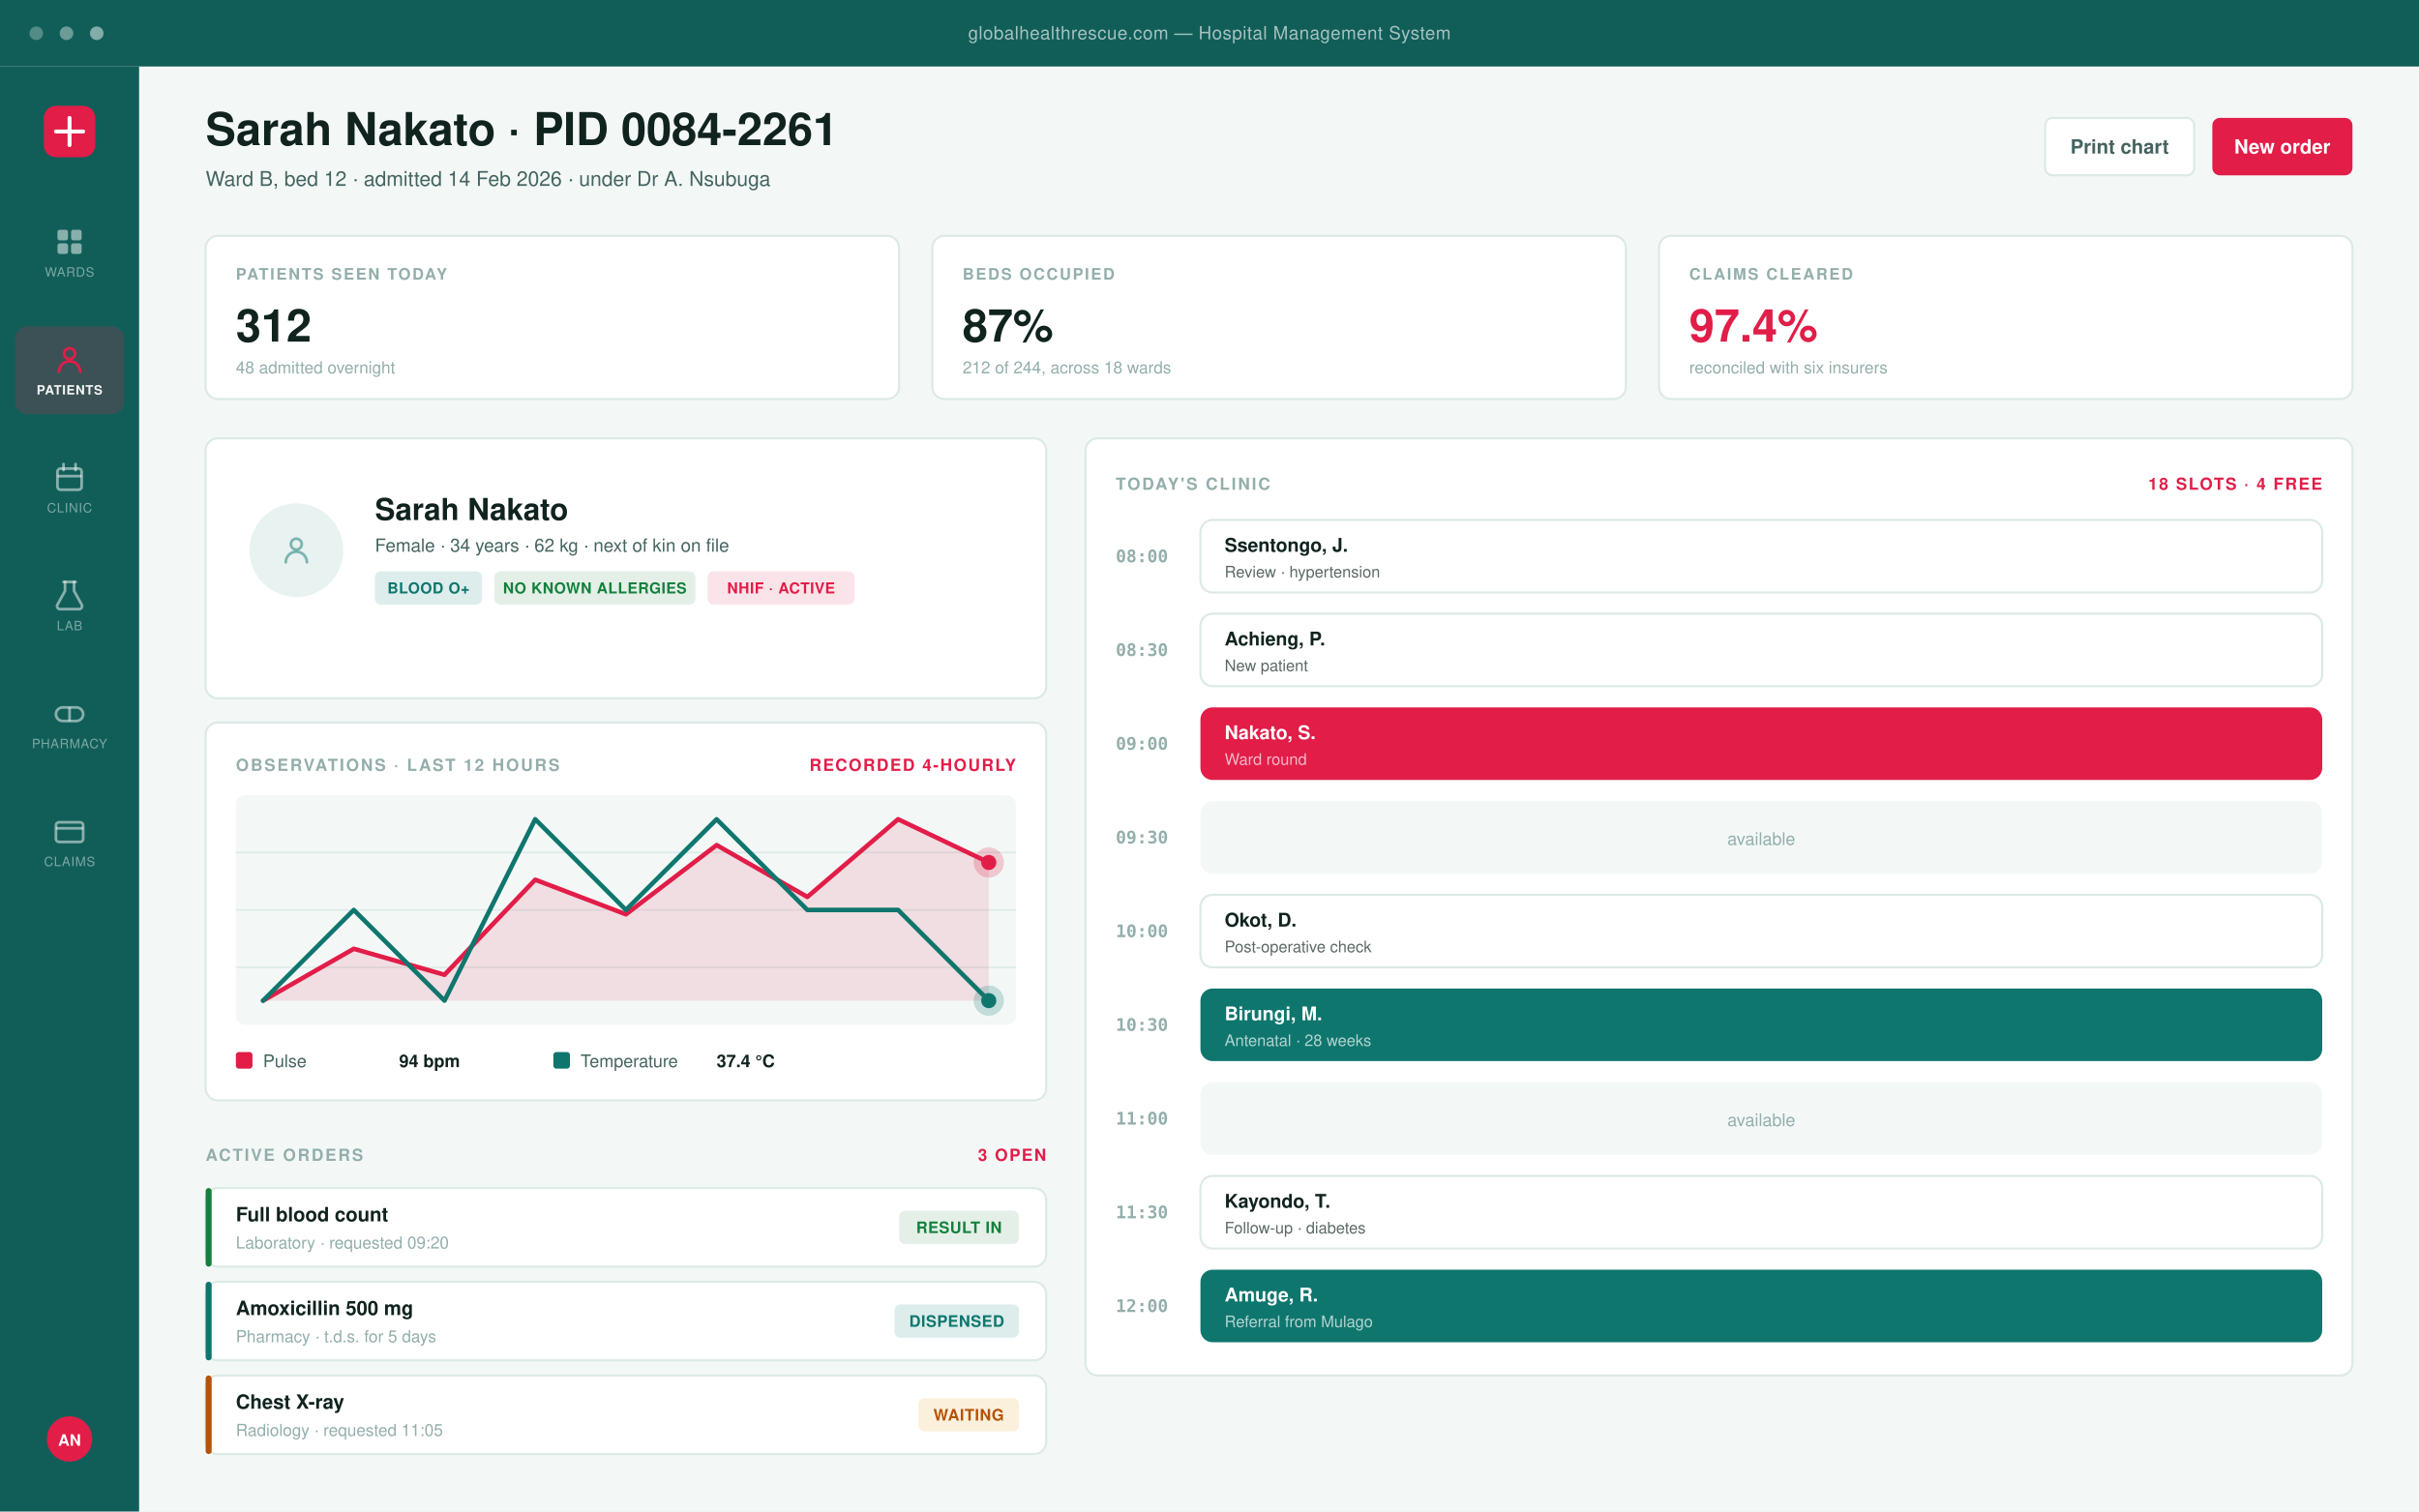
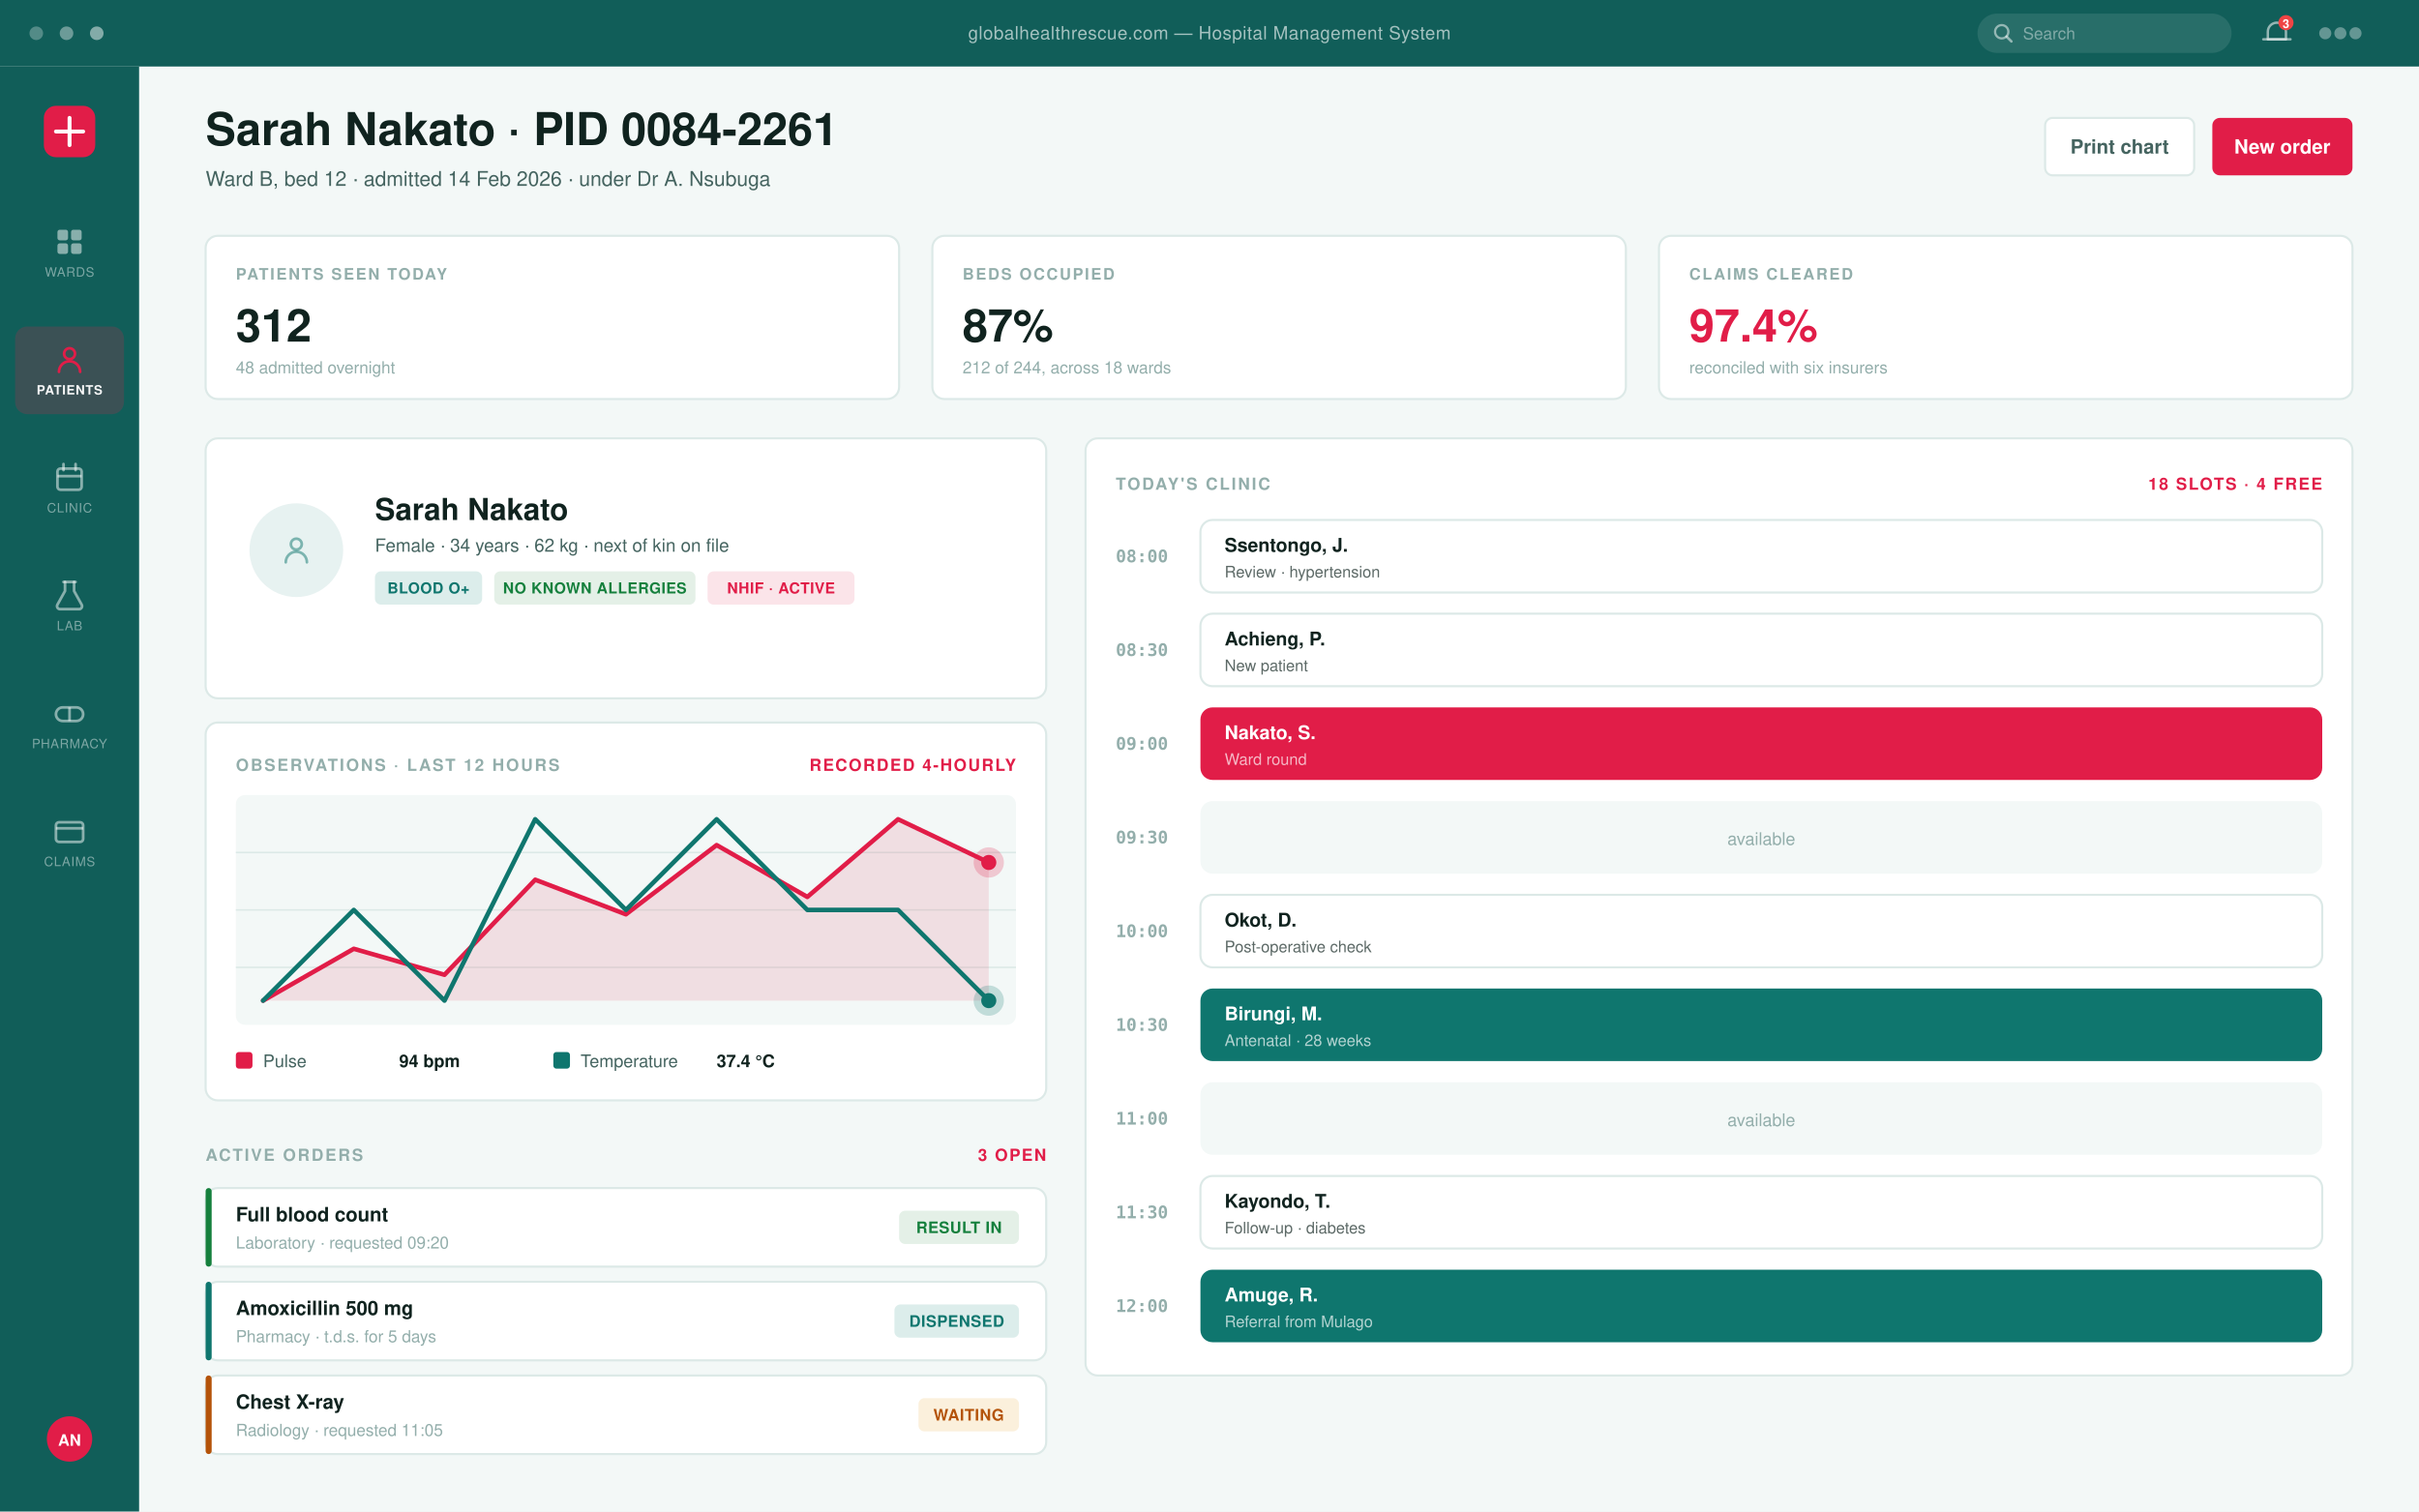
<svg xmlns="http://www.w3.org/2000/svg" viewBox="0 0 1600 1000" width="1600" height="1000" role="img">
  <rect x="0.0" y="0.0" width="1600.0" height="1000.0" fill="#F3F8F7" />
  <rect x="0.0" y="0.0" width="1600.0" height="44.0" fill="#115E59" />
  <circle cx="24.0" cy="22.0" r="4.5" fill="#FFFFFF" opacity="0.28" />
  <circle cx="44.0" cy="22.0" r="4.5" fill="#FFFFFF" opacity="0.38" />
  <circle cx="64.0" cy="22.0" r="4.5" fill="#FFFFFF" opacity="0.48" />
  <text x="800.0" y="26.0" font-family="Helvetica Neue, Helvetica, Arial, sans-serif" font-size="12" font-weight="500" fill="#FFFFFF" text-anchor="middle" letter-spacing="0.3" opacity="0.62">globalhealthrescue.com — Hospital Management System</text>
+   <rect x="1308.0" y="9.0" width="168.0" height="26.0" fill="#FFFFFF" rx="13" opacity="0.1" />
+   <circle cx="1324.0" cy="21.0" r="4.4" fill="none" stroke="#FFFFFF" stroke-width="1.5" opacity="0.5" />
+   <line x1="1327.2" y1="24.2" x2="1330.4" y2="27.4" stroke="#FFFFFF" stroke-width="1.7" stroke-linecap="round" opacity="0.5" />
+   <text x="1338.0" y="26.0" font-family="Helvetica Neue, Helvetica, Arial, sans-serif" font-size="11" font-weight="400" fill="#FFFFFF" text-anchor="start" opacity="0.42">Search</text>
+   <path d="M 1500 26 v -5 a 6 6 0 0 1 12 0 v 5 z" fill="none" stroke="#FFFFFF" stroke-width="1.6" stroke-linecap="round" stroke-linejoin="round" opacity="0.55" />
+   <line x1="1497.0" y1="26.0" x2="1515.0" y2="26.0" stroke="#FFFFFF" stroke-width="1.6" stroke-linecap="round" opacity="0.55" />
+   <circle cx="1512.0" cy="15.0" r="5.0" fill="#EF4444" />
+   <text x="1512.0" y="18.5" font-family="Helvetica Neue, Helvetica, Arial, sans-serif" font-size="8" font-weight="700" fill="#FFFFFF" text-anchor="middle">3</text>
+   <circle cx="1538.0" cy="22.0" r="4.0" fill="#FFFFFF" opacity="0.35" />
+   <circle cx="1548.0" cy="22.0" r="4.0" fill="#FFFFFF" opacity="0.35" />
+   <circle cx="1558.0" cy="22.0" r="4.0" fill="#FFFFFF" opacity="0.35" />
  <rect x="0.0" y="44.0" width="92.0" height="956.0" fill="#115E59" />
  <rect x="29.0" y="70.0" width="34.0" height="34.0" fill="#E11D48" rx="8" />
  <path d="M 46.0 78 v 18 M 37.0 87 h 18" fill="none" stroke="#FFFFFF" stroke-width="2.6" stroke-linecap="round" stroke-linejoin="round" opacity="1" />
  <rect x="38.0" y="152.0" width="7.0" height="7.0" fill="#FFFFFF" rx="1.5" opacity="0.5" />
  <rect x="47.0" y="152.0" width="7.0" height="7.0" fill="#FFFFFF" rx="1.5" opacity="0.5" />
  <rect x="38.0" y="161.0" width="7.0" height="7.0" fill="#FFFFFF" rx="1.5" opacity="0.5" />
  <rect x="47.0" y="161.0" width="7.0" height="7.0" fill="#FFFFFF" rx="1.5" opacity="0.5" />
  <text x="46.0" y="183.0" font-family="Helvetica Neue, Helvetica, Arial, sans-serif" font-size="8.5" font-weight="500" fill="#FFFFFF" text-anchor="middle" letter-spacing="0.4" opacity="0.45">WARDS</text>
  <rect x="10.0" y="216.0" width="72.0" height="58.0" fill="#E11D48" rx="8" opacity="0.2" />
  <circle cx="46.0" cy="234.0" r="3.6" fill="none" stroke="#E11D48" stroke-width="1.8" opacity="1" />
  <path d="M 39.0 246 a 7 7 0 0 1 14 0" fill="none" stroke="#E11D48" stroke-width="1.8" stroke-linecap="round" stroke-linejoin="round" opacity="1" />
  <text x="46.0" y="261.0" font-family="Helvetica Neue, Helvetica, Arial, sans-serif" font-size="8.5" font-weight="700" fill="#FFFFFF" text-anchor="middle" letter-spacing="0.4" opacity="0.95">PATIENTS</text>
  <rect x="38.0" y="310.0" width="16.0" height="14.0" fill="none" rx="2" stroke="#FFFFFF" stroke-width="1.8" opacity="0.5" />
  <line x1="38.0" y1="315.0" x2="54.0" y2="315.0" stroke="#FFFFFF" stroke-width="1.8" stroke-linecap="butt" opacity="0.5" />
  <line x1="42.0" y1="307.0" x2="42.0" y2="311.0" stroke="#FFFFFF" stroke-width="1.8" stroke-linecap="round" opacity="0.5" />
  <line x1="50.0" y1="307.0" x2="50.0" y2="311.0" stroke="#FFFFFF" stroke-width="1.8" stroke-linecap="round" opacity="0.5" />
  <text x="46.0" y="339.0" font-family="Helvetica Neue, Helvetica, Arial, sans-serif" font-size="8.5" font-weight="500" fill="#FFFFFF" text-anchor="middle" letter-spacing="0.4" opacity="0.45">CLINIC</text>
  <path d="M 43.0 385 v 6 l -5 9 a 2 2 0 0 0 2 3 h 12 a 2 2 0 0 0 2 -3 l -5 -9 v -6" fill="none" stroke="#FFFFFF" stroke-width="1.8" stroke-linecap="round" stroke-linejoin="round" opacity="0.5" />
  <line x1="42.0" y1="385.0" x2="50.0" y2="385.0" stroke="#FFFFFF" stroke-width="1.8" stroke-linecap="round" opacity="0.5" />
  <text x="46.0" y="417.0" font-family="Helvetica Neue, Helvetica, Arial, sans-serif" font-size="8.5" font-weight="500" fill="#FFFFFF" text-anchor="middle" letter-spacing="0.4" opacity="0.45">LAB</text>
  <rect x="37.0" y="468.0" width="18.0" height="9.0" fill="none" rx="4.5" stroke="#FFFFFF" stroke-width="1.8" opacity="0.5" />
  <line x1="46.0" y1="468.0" x2="46.0" y2="477.0" stroke="#FFFFFF" stroke-width="1.8" stroke-linecap="butt" opacity="0.5" />
  <text x="46.0" y="495.0" font-family="Helvetica Neue, Helvetica, Arial, sans-serif" font-size="8.5" font-weight="500" fill="#FFFFFF" text-anchor="middle" letter-spacing="0.4" opacity="0.45">PHARMACY</text>
  <rect x="37.0" y="544.0" width="18.0" height="13.0" fill="none" rx="2" stroke="#FFFFFF" stroke-width="1.8" opacity="0.5" />
  <line x1="37.0" y1="548.0" x2="55.0" y2="548.0" stroke="#FFFFFF" stroke-width="1.8" stroke-linecap="butt" opacity="0.5" />
  <text x="46.0" y="573.0" font-family="Helvetica Neue, Helvetica, Arial, sans-serif" font-size="8.5" font-weight="500" fill="#FFFFFF" text-anchor="middle" letter-spacing="0.4" opacity="0.45">CLAIMS</text>
  <circle cx="46.0" cy="952.0" r="15.0" fill="#E11D48" />
  <text x="46.0" y="956.5" font-family="Helvetica Neue, Helvetica, Arial, sans-serif" font-size="10.5" font-weight="700" fill="#FFFFFF" text-anchor="middle">AN</text>
  <text x="136.0" y="96.0" font-family="Helvetica Neue, Helvetica, Arial, sans-serif" font-size="30" font-weight="700" fill="#10231F" text-anchor="start">Sarah Nakato · PID 0084-2261</text>
  <text x="136.0" y="123.0" font-family="Helvetica Neue, Helvetica, Arial, sans-serif" font-size="13.5" font-weight="400" fill="#456460" text-anchor="start">Ward B, bed 12 · admitted 14 Feb 2026 · under Dr A. Nsubuga</text>
  <rect x="1463.3" y="78.0" width="92.7" height="38.0" fill="#E11D48" rx="5" />
  <text x="1509.6" y="101.6" font-family="Helvetica Neue, Helvetica, Arial, sans-serif" font-size="13" font-weight="600" fill="#FFFFFF" text-anchor="middle">New order</text>
  <rect x="1352.7" y="78.0" width="98.6" height="38.0" fill="#FFFFFF" rx="5" stroke="#DCE9E7" stroke-width="1.4" />
  <text x="1402.0" y="101.6" font-family="Helvetica Neue, Helvetica, Arial, sans-serif" font-size="13" font-weight="600" fill="#456460" text-anchor="middle">Print chart</text>
  <rect x="136.0" y="156.0" width="458.7" height="108.0" fill="#FFFFFF" rx="8" stroke="#DCE9E7" stroke-width="1.4" />
  <text x="156.0" y="185.0" font-family="Helvetica Neue, Helvetica, Arial, sans-serif" font-size="10.5" font-weight="700" fill="#93AEAB" text-anchor="start" letter-spacing="1.1">PATIENTS SEEN TODAY</text>
  <text x="156.0" y="226.0" font-family="Helvetica Neue, Helvetica, Arial, sans-serif" font-size="30" font-weight="700" fill="#10231F" text-anchor="start">312</text>
  <text x="156.0" y="247.0" font-family="Helvetica Neue, Helvetica, Arial, sans-serif" font-size="11" font-weight="400" fill="#93AEAB" text-anchor="start">48 admitted overnight</text>
  <rect x="616.7" y="156.0" width="458.7" height="108.0" fill="#FFFFFF" rx="8" stroke="#DCE9E7" stroke-width="1.4" />
  <text x="636.7" y="185.0" font-family="Helvetica Neue, Helvetica, Arial, sans-serif" font-size="10.5" font-weight="700" fill="#93AEAB" text-anchor="start" letter-spacing="1.1">BEDS OCCUPIED</text>
  <text x="636.7" y="226.0" font-family="Helvetica Neue, Helvetica, Arial, sans-serif" font-size="30" font-weight="700" fill="#10231F" text-anchor="start">87%</text>
  <text x="636.7" y="247.0" font-family="Helvetica Neue, Helvetica, Arial, sans-serif" font-size="11" font-weight="400" fill="#93AEAB" text-anchor="start">212 of 244, across 18 wards</text>
  <rect x="1097.3" y="156.0" width="458.7" height="108.0" fill="#FFFFFF" rx="8" stroke="#DCE9E7" stroke-width="1.4" />
  <text x="1117.3" y="185.0" font-family="Helvetica Neue, Helvetica, Arial, sans-serif" font-size="10.5" font-weight="700" fill="#93AEAB" text-anchor="start" letter-spacing="1.1">CLAIMS CLEARED</text>
  <text x="1117.3" y="226.0" font-family="Helvetica Neue, Helvetica, Arial, sans-serif" font-size="30" font-weight="700" fill="#E11D48" text-anchor="start">97.4%</text>
  <text x="1117.3" y="247.0" font-family="Helvetica Neue, Helvetica, Arial, sans-serif" font-size="11" font-weight="400" fill="#93AEAB" text-anchor="start">reconciled with six insurers</text>
  <rect x="136.0" y="290.0" width="556.0" height="172.0" fill="#FFFFFF" rx="8" stroke="#DCE9E7" stroke-width="1.4" />
  <circle cx="196.0" cy="364.0" r="31.0" fill="#0F766E" opacity="0.1" />
  <circle cx="196.0" cy="360.0" r="3.6" fill="none" stroke="#0F766E" stroke-width="1.8" opacity="0.5" />
  <path d="M 189 372 a 7 7 0 0 1 14 0" fill="none" stroke="#0F766E" stroke-width="1.8" stroke-linecap="round" stroke-linejoin="round" opacity="0.5" />
  <text x="248.0" y="344.0" font-family="Helvetica Neue, Helvetica, Arial, sans-serif" font-size="20" font-weight="700" fill="#10231F" text-anchor="start">Sarah Nakato</text>
  <text x="248.0" y="365.0" font-family="Helvetica Neue, Helvetica, Arial, sans-serif" font-size="12" font-weight="400" fill="#456460" text-anchor="start">Female · 34 years · 62 kg · next of kin on file</text>
  <rect x="248.0" y="378.0" width="70.9" height="22.0" fill="#DCEDEB" rx="4" />
  <text x="283.4" y="392.6" font-family="Helvetica Neue, Helvetica, Arial, sans-serif" font-size="10" font-weight="700" fill="#0F766E" text-anchor="middle" letter-spacing="0.3">BLOOD O+</text>
  <rect x="326.9" y="378.0" width="133.1" height="22.0" fill="#E4F0E7" rx="4" />
  <text x="393.4" y="392.6" font-family="Helvetica Neue, Helvetica, Arial, sans-serif" font-size="10" font-weight="700" fill="#15803D" text-anchor="middle" letter-spacing="0.3">NO KNOWN ALLERGIES</text>
  <rect x="468.0" y="378.0" width="97.2" height="22.0" fill="#FBE4E9" rx="4" />
  <text x="516.6" y="392.6" font-family="Helvetica Neue, Helvetica, Arial, sans-serif" font-size="10" font-weight="700" fill="#E11D48" text-anchor="middle" letter-spacing="0.3">NHIF · ACTIVE</text>
  <rect x="136.0" y="478.0" width="556.0" height="250.0" fill="#FFFFFF" rx="8" stroke="#DCE9E7" stroke-width="1.4" />
  <text x="156.0" y="510.0" font-family="Helvetica Neue, Helvetica, Arial, sans-serif" font-size="11" font-weight="700" fill="#93AEAB" text-anchor="start" letter-spacing="1.2">OBSERVATIONS · LAST 12 HOURS</text>
  <text x="672.0" y="510.0" font-family="Helvetica Neue, Helvetica, Arial, sans-serif" font-size="11" font-weight="700" fill="#E11D48" text-anchor="end" letter-spacing="1">RECORDED 4-HOURLY</text>
  <rect x="156.0" y="526.0" width="516.0" height="152.0" fill="#F3F8F7" rx="6" />
  <line x1="156.0" y1="564.0" x2="672.0" y2="564.0" stroke="#DCE9E7" stroke-width="1" stroke-linecap="butt" />
  <line x1="156.0" y1="602.0" x2="672.0" y2="602.0" stroke="#DCE9E7" stroke-width="1" stroke-linecap="butt" />
  <line x1="156.0" y1="640.0" x2="672.0" y2="640.0" stroke="#DCE9E7" stroke-width="1" stroke-linecap="butt" />
  <path d="M 174.0 662.0 L 234.0 627.7 L 294.0 644.9 L 354.0 582.0 L 414.0 604.9 L 474.0 559.1 L 534.0 593.4 L 594.0 542.0 L 654.0 570.6 L 654.0 662.0 L 174.0 662.0 Z" fill="#E11D48" opacity="0.12" />
  <path d="M 174.0 662.0 L 234.0 627.7 L 294.0 644.9 L 354.0 582.0 L 414.0 604.9 L 474.0 559.1 L 534.0 593.4 L 594.0 542.0 L 654.0 570.6" fill="none" stroke="#E11D48" stroke-width="3" stroke-linecap="round" stroke-linejoin="round" />
  <circle cx="654.0" cy="570.6" r="5.0" fill="#E11D48" />
  <circle cx="654.0" cy="570.6" r="10.0" fill="#E11D48" opacity="0.22" />
  <path d="M 174.0 662.0 L 234.0 602.0 L 294.0 662.0 L 354.0 542.0 L 414.0 602.0 L 474.0 542.0 L 534.0 602.0 L 594.0 602.0 L 654.0 662.0" fill="none" stroke="#0F766E" stroke-width="3" stroke-linecap="round" stroke-linejoin="round" />
  <circle cx="654.0" cy="662.0" r="5.0" fill="#0F766E" />
  <circle cx="654.0" cy="662.0" r="10.0" fill="#0F766E" opacity="0.22" />
  <rect x="156.0" y="696.0" width="11.0" height="11.0" fill="#E11D48" rx="2" />
  <text x="174.0" y="706.0" font-family="Helvetica Neue, Helvetica, Arial, sans-serif" font-size="11.5" font-weight="500" fill="#456460" text-anchor="start">Pulse</text>
  <text x="264.0" y="706.0" font-family="Helvetica Neue, Helvetica, Arial, sans-serif" font-size="11.5" font-weight="700" fill="#10231F" text-anchor="start">94 bpm</text>
  <rect x="366.0" y="696.0" width="11.0" height="11.0" fill="#0F766E" rx="2" />
  <text x="384.0" y="706.0" font-family="Helvetica Neue, Helvetica, Arial, sans-serif" font-size="11.5" font-weight="500" fill="#456460" text-anchor="start">Temperature</text>
  <text x="474.0" y="706.0" font-family="Helvetica Neue, Helvetica, Arial, sans-serif" font-size="11.5" font-weight="700" fill="#10231F" text-anchor="start">37.4 °C</text>
  <text x="136.0" y="768.0" font-family="Helvetica Neue, Helvetica, Arial, sans-serif" font-size="11" font-weight="700" fill="#93AEAB" text-anchor="start" letter-spacing="1.2">ACTIVE ORDERS</text>
  <text x="692.0" y="768.0" font-family="Helvetica Neue, Helvetica, Arial, sans-serif" font-size="11" font-weight="700" fill="#E11D48" text-anchor="end" letter-spacing="1">3 OPEN</text>
  <rect x="136.0" y="786.0" width="556.0" height="52.0" fill="#FFFFFF" rx="8" stroke="#DCE9E7" stroke-width="1.4" />
  <rect x="136.0" y="786.0" width="4.0" height="52.0" fill="#15803D" rx="2" />
  <text x="156.0" y="808.0" font-family="Helvetica Neue, Helvetica, Arial, sans-serif" font-size="13" font-weight="600" fill="#10231F" text-anchor="start">Full blood count</text>
  <text x="156.0" y="826.0" font-family="Helvetica Neue, Helvetica, Arial, sans-serif" font-size="11" font-weight="400" fill="#93AEAB" text-anchor="start">Laboratory · requested 09:20</text>
  <rect x="594.7" y="801.0" width="79.3" height="22.0" fill="#E4F0E7" rx="4" />
  <text x="634.3" y="815.8" font-family="Helvetica Neue, Helvetica, Arial, sans-serif" font-size="10.5" font-weight="700" fill="#15803D" text-anchor="middle" letter-spacing="0.3">RESULT IN</text>
  <rect x="136.0" y="848.0" width="556.0" height="52.0" fill="#FFFFFF" rx="8" stroke="#DCE9E7" stroke-width="1.4" />
  <rect x="136.0" y="848.0" width="4.0" height="52.0" fill="#0F766E" rx="2" />
  <text x="156.0" y="870.0" font-family="Helvetica Neue, Helvetica, Arial, sans-serif" font-size="13" font-weight="600" fill="#10231F" text-anchor="start">Amoxicillin 500 mg</text>
  <text x="156.0" y="888.0" font-family="Helvetica Neue, Helvetica, Arial, sans-serif" font-size="11" font-weight="400" fill="#93AEAB" text-anchor="start">Pharmacy · t.d.s. for 5 days</text>
  <rect x="591.6" y="863.0" width="82.4" height="22.0" fill="#DCEDEB" rx="4" />
  <text x="632.8" y="877.8" font-family="Helvetica Neue, Helvetica, Arial, sans-serif" font-size="10.5" font-weight="700" fill="#0F766E" text-anchor="middle" letter-spacing="0.3">DISPENSED</text>
  <rect x="136.0" y="910.0" width="556.0" height="52.0" fill="#FFFFFF" rx="8" stroke="#DCE9E7" stroke-width="1.4" />
  <rect x="136.0" y="910.0" width="4.0" height="52.0" fill="#B45309" rx="2" />
  <text x="156.0" y="932.0" font-family="Helvetica Neue, Helvetica, Arial, sans-serif" font-size="13" font-weight="600" fill="#10231F" text-anchor="start">Chest X-ray</text>
  <text x="156.0" y="950.0" font-family="Helvetica Neue, Helvetica, Arial, sans-serif" font-size="11" font-weight="400" fill="#93AEAB" text-anchor="start">Radiology · requested 11:05</text>
  <rect x="607.5" y="925.0" width="66.5" height="22.0" fill="#FBF0DC" rx="4" />
  <text x="640.7" y="939.8" font-family="Helvetica Neue, Helvetica, Arial, sans-serif" font-size="10.5" font-weight="700" fill="#B45309" text-anchor="middle" letter-spacing="0.3">WAITING</text>
  <rect x="718.0" y="290.0" width="838.0" height="620.0" fill="#FFFFFF" rx="8" stroke="#DCE9E7" stroke-width="1.4" />
  <text x="738.0" y="324.0" font-family="Helvetica Neue, Helvetica, Arial, sans-serif" font-size="11" font-weight="700" fill="#93AEAB" text-anchor="start" letter-spacing="1.2">TODAY'S CLINIC</text>
  <text x="1536.0" y="324.0" font-family="Helvetica Neue, Helvetica, Arial, sans-serif" font-size="11" font-weight="700" fill="#E11D48" text-anchor="end" letter-spacing="1">18 SLOTS · 4 FREE</text>
  <text x="738.0" y="372.0" font-family="SFMono-Regular, Menlo, Consolas, monospace" font-size="11.5" font-weight="600" fill="#93AEAB" text-anchor="start">08:00</text>
  <rect x="794.0" y="344.0" width="742.0" height="48.0" fill="#FFFFFF" rx="8" stroke="#DCE9E7" stroke-width="1.4" />
  <text x="810.0" y="365.0" font-family="Helvetica Neue, Helvetica, Arial, sans-serif" font-size="12.5" font-weight="700" fill="#10231F" text-anchor="start">Ssentongo, J.</text>
  <text x="810.0" y="382.0" font-family="Helvetica Neue, Helvetica, Arial, sans-serif" font-size="10.5" font-weight="400" fill="#10231F" text-anchor="start" opacity="0.68">Review · hypertension</text>
  <text x="738.0" y="434.0" font-family="SFMono-Regular, Menlo, Consolas, monospace" font-size="11.5" font-weight="600" fill="#93AEAB" text-anchor="start">08:30</text>
  <rect x="794.0" y="406.0" width="742.0" height="48.0" fill="#FFFFFF" rx="8" stroke="#DCE9E7" stroke-width="1.4" />
  <text x="810.0" y="427.0" font-family="Helvetica Neue, Helvetica, Arial, sans-serif" font-size="12.5" font-weight="700" fill="#10231F" text-anchor="start">Achieng, P.</text>
  <text x="810.0" y="444.0" font-family="Helvetica Neue, Helvetica, Arial, sans-serif" font-size="10.5" font-weight="400" fill="#10231F" text-anchor="start" opacity="0.68">New patient</text>
  <text x="738.0" y="496.0" font-family="SFMono-Regular, Menlo, Consolas, monospace" font-size="11.5" font-weight="600" fill="#93AEAB" text-anchor="start">09:00</text>
  <rect x="794.0" y="468.0" width="742.0" height="48.0" fill="#E11D48" rx="8" />
  <text x="810.0" y="489.0" font-family="Helvetica Neue, Helvetica, Arial, sans-serif" font-size="12.5" font-weight="700" fill="#FFFFFF" text-anchor="start">Nakato, S.</text>
  <text x="810.0" y="506.0" font-family="Helvetica Neue, Helvetica, Arial, sans-serif" font-size="10.5" font-weight="400" fill="#FFFFFF" text-anchor="start" opacity="0.68">Ward round</text>
  <text x="738.0" y="558.0" font-family="SFMono-Regular, Menlo, Consolas, monospace" font-size="11.5" font-weight="600" fill="#93AEAB" text-anchor="start">09:30</text>
  <rect x="794.0" y="530.0" width="742.0" height="48.0" fill="#F3F8F7" rx="8" />
  <text x="1165.0" y="559.0" font-family="Helvetica Neue, Helvetica, Arial, sans-serif" font-size="11.5" font-weight="500" fill="#93AEAB" text-anchor="middle">available</text>
  <text x="738.0" y="620.0" font-family="SFMono-Regular, Menlo, Consolas, monospace" font-size="11.5" font-weight="600" fill="#93AEAB" text-anchor="start">10:00</text>
  <rect x="794.0" y="592.0" width="742.0" height="48.0" fill="#FFFFFF" rx="8" stroke="#DCE9E7" stroke-width="1.4" />
  <text x="810.0" y="613.0" font-family="Helvetica Neue, Helvetica, Arial, sans-serif" font-size="12.5" font-weight="700" fill="#10231F" text-anchor="start">Okot, D.</text>
  <text x="810.0" y="630.0" font-family="Helvetica Neue, Helvetica, Arial, sans-serif" font-size="10.5" font-weight="400" fill="#10231F" text-anchor="start" opacity="0.68">Post-operative check</text>
  <text x="738.0" y="682.0" font-family="SFMono-Regular, Menlo, Consolas, monospace" font-size="11.5" font-weight="600" fill="#93AEAB" text-anchor="start">10:30</text>
  <rect x="794.0" y="654.0" width="742.0" height="48.0" fill="#0F766E" rx="8" />
  <text x="810.0" y="675.0" font-family="Helvetica Neue, Helvetica, Arial, sans-serif" font-size="12.5" font-weight="700" fill="#FFFFFF" text-anchor="start">Birungi, M.</text>
  <text x="810.0" y="692.0" font-family="Helvetica Neue, Helvetica, Arial, sans-serif" font-size="10.5" font-weight="400" fill="#FFFFFF" text-anchor="start" opacity="0.68">Antenatal · 28 weeks</text>
  <text x="738.0" y="744.0" font-family="SFMono-Regular, Menlo, Consolas, monospace" font-size="11.5" font-weight="600" fill="#93AEAB" text-anchor="start">11:00</text>
  <rect x="794.0" y="716.0" width="742.0" height="48.0" fill="#F3F8F7" rx="8" />
  <text x="1165.0" y="745.0" font-family="Helvetica Neue, Helvetica, Arial, sans-serif" font-size="11.5" font-weight="500" fill="#93AEAB" text-anchor="middle">available</text>
  <text x="738.0" y="806.0" font-family="SFMono-Regular, Menlo, Consolas, monospace" font-size="11.5" font-weight="600" fill="#93AEAB" text-anchor="start">11:30</text>
  <rect x="794.0" y="778.0" width="742.0" height="48.0" fill="#FFFFFF" rx="8" stroke="#DCE9E7" stroke-width="1.4" />
  <text x="810.0" y="799.0" font-family="Helvetica Neue, Helvetica, Arial, sans-serif" font-size="12.5" font-weight="700" fill="#10231F" text-anchor="start">Kayondo, T.</text>
  <text x="810.0" y="816.0" font-family="Helvetica Neue, Helvetica, Arial, sans-serif" font-size="10.5" font-weight="400" fill="#10231F" text-anchor="start" opacity="0.68">Follow-up · diabetes</text>
  <text x="738.0" y="868.0" font-family="SFMono-Regular, Menlo, Consolas, monospace" font-size="11.5" font-weight="600" fill="#93AEAB" text-anchor="start">12:00</text>
  <rect x="794.0" y="840.0" width="742.0" height="48.0" fill="#0F766E" rx="8" />
  <text x="810.0" y="861.0" font-family="Helvetica Neue, Helvetica, Arial, sans-serif" font-size="12.5" font-weight="700" fill="#FFFFFF" text-anchor="start">Amuge, R.</text>
  <text x="810.0" y="878.0" font-family="Helvetica Neue, Helvetica, Arial, sans-serif" font-size="10.5" font-weight="400" fill="#FFFFFF" text-anchor="start" opacity="0.68">Referral from Mulago</text>
</svg>
